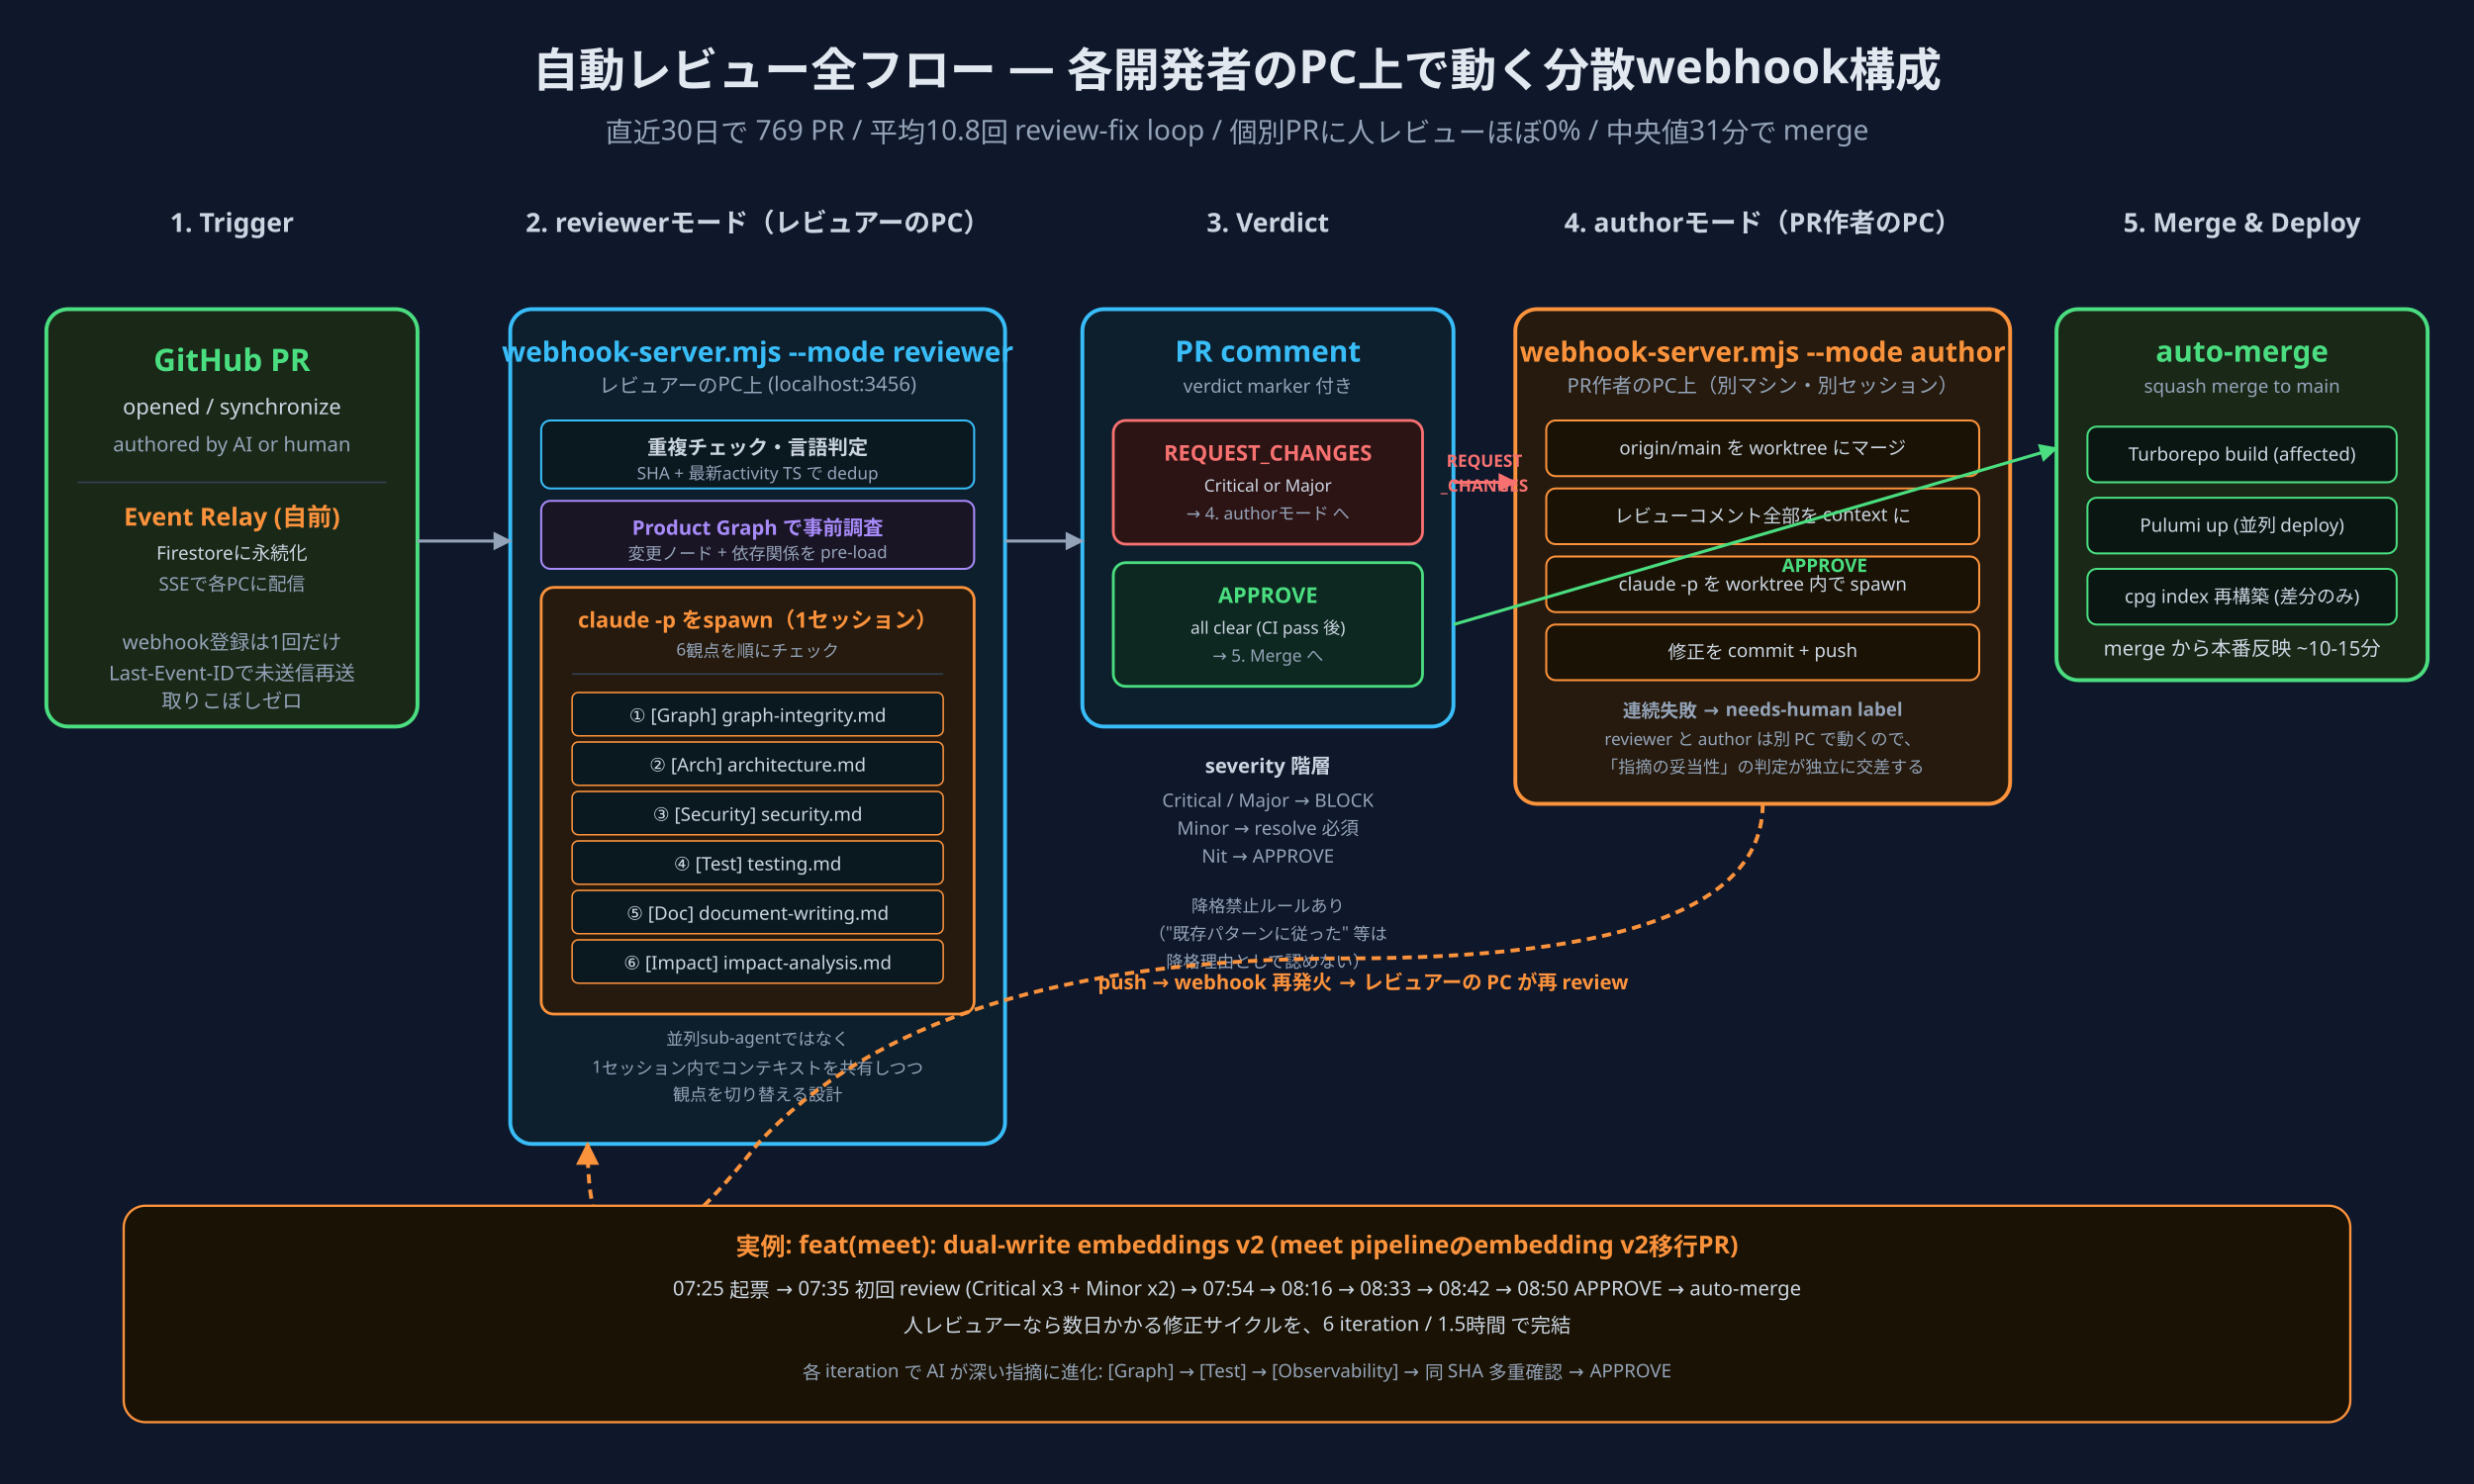
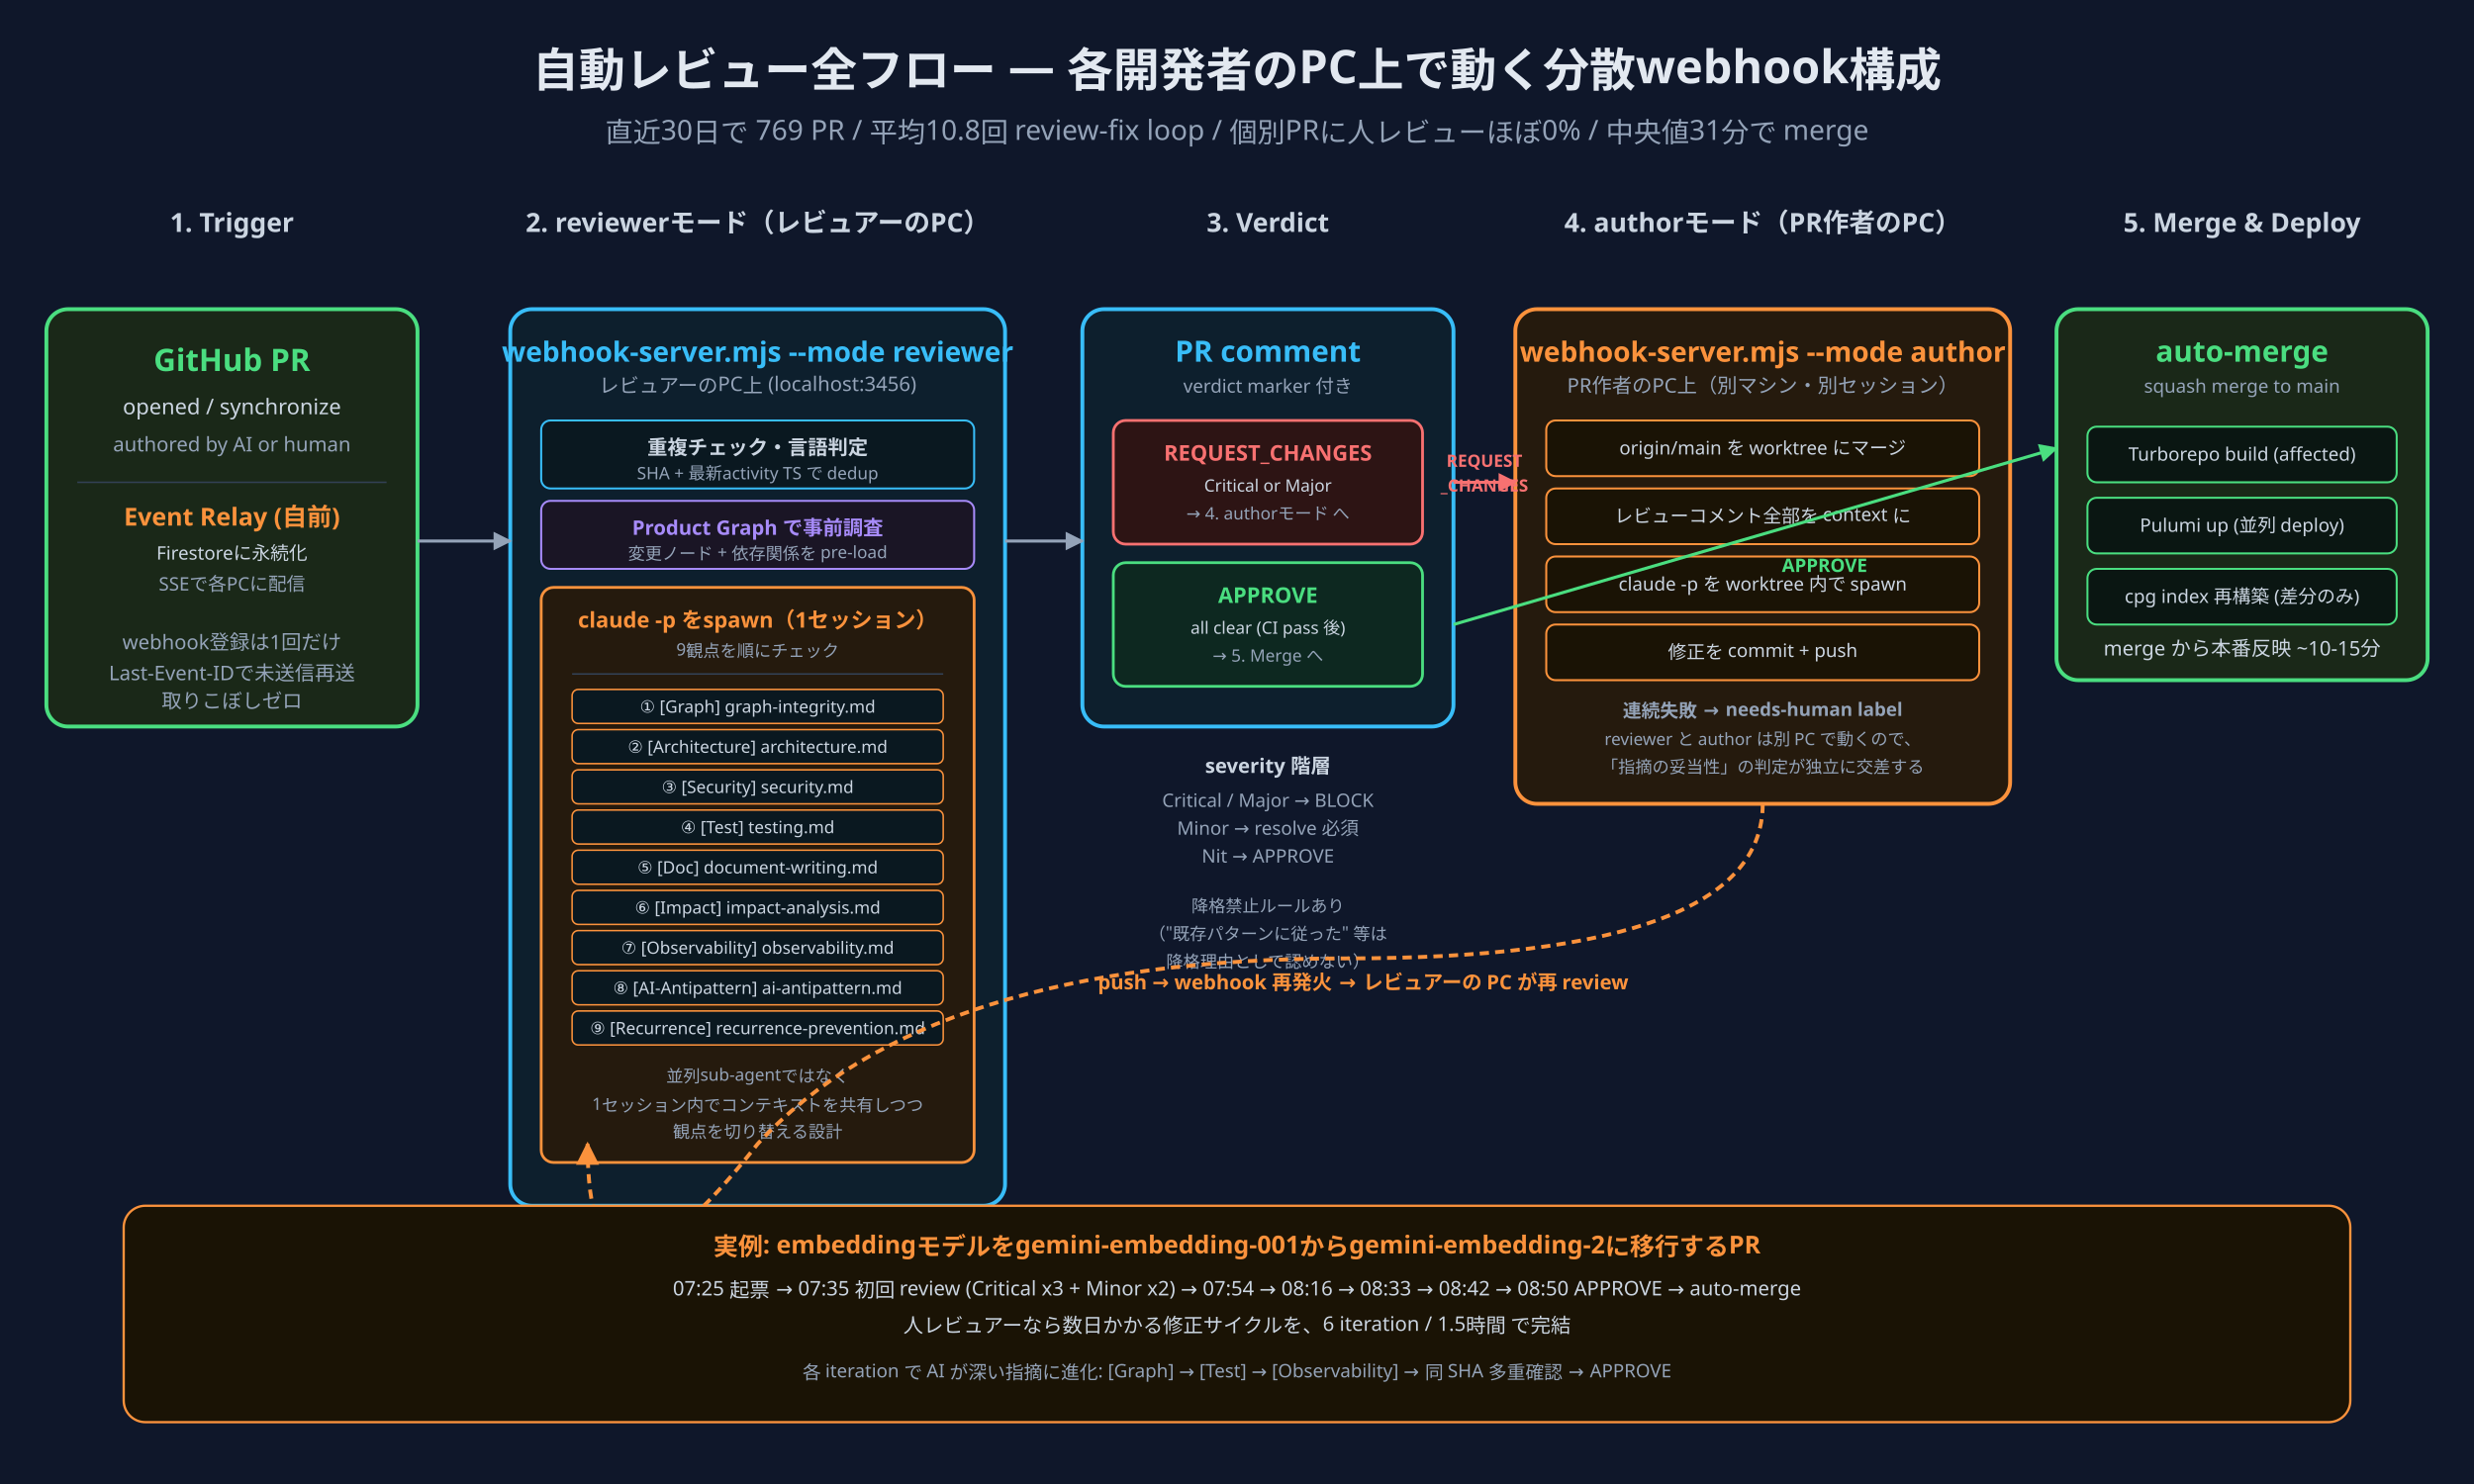
<svg xmlns="http://www.w3.org/2000/svg" width="1600" height="960" viewBox="0 0 1600 960">
  <rect width="1600" height="960" fill="#0f172a" />
  <defs>
    <marker id="a-94a3b8" viewBox="0 0 10 10" refX="9" refY="5" markerWidth="6" markerHeight="6" orient="auto-start-reverse">
      <path d="M 0 0 L 10 5 L 0 10 z" fill="#94a3b8" />
    </marker>
    <marker id="a-4ade80" viewBox="0 0 10 10" refX="9" refY="5" markerWidth="6" markerHeight="6" orient="auto-start-reverse">
      <path d="M 0 0 L 10 5 L 0 10 z" fill="#4ade80" />
    </marker>
    <marker id="a-38bdf8" viewBox="0 0 10 10" refX="9" refY="5" markerWidth="6" markerHeight="6" orient="auto-start-reverse">
      <path d="M 0 0 L 10 5 L 0 10 z" fill="#38bdf8" />
    </marker>
    <marker id="a-fb923c" viewBox="0 0 10 10" refX="9" refY="5" markerWidth="6" markerHeight="6" orient="auto-start-reverse">
      <path d="M 0 0 L 10 5 L 0 10 z" fill="#fb923c" />
    </marker>
    <marker id="a-f87171" viewBox="0 0 10 10" refX="9" refY="5" markerWidth="6" markerHeight="6" orient="auto-start-reverse">
      <path d="M 0 0 L 10 5 L 0 10 z" fill="#f87171" />
    </marker>
  </defs>
  <text x="800" y="56" font-size="30" fill="#e2e8f0" text-anchor="middle" font-weight="bold" font-family="Noto Sans JP, sans-serif">自動レビュー全フロー — 各開発者のPC上で動く分散webhook構成</text>
  <text x="800" y="92" font-size="18" fill="#94a3b8" text-anchor="middle" font-family="Noto Sans JP, sans-serif">直近30日で 769 PR / 平均10.8回 review-fix loop / 個別PRに人レビューほぼ0% / 中央値31分で merge</text>
  <g font-family="Noto Sans JP, sans-serif" font-size="17">
    <text x="150" y="150" fill="#cbd5e1" text-anchor="middle" font-weight="bold">1. Trigger</text>
    <text x="490" y="150" fill="#cbd5e1" text-anchor="middle" font-weight="bold">2. reviewerモード（レビュアーのPC）</text>
    <text x="820" y="150" fill="#cbd5e1" text-anchor="middle" font-weight="bold">3. Verdict</text>
    <text x="1140" y="150" fill="#cbd5e1" text-anchor="middle" font-weight="bold">4. authorモード（PR作者のPC）</text>
    <text x="1450" y="150" fill="#cbd5e1" text-anchor="middle" font-weight="bold">5. Merge &amp; Deploy</text>
  </g>
  <g font-family="Noto Sans JP, sans-serif">
    <rect x="30" y="200" width="240" height="270" rx="14" fill="#1a2818" stroke="#4ade80" stroke-width="2.5" />
    <text x="150" y="240" font-size="20" fill="#4ade80" text-anchor="middle" font-weight="bold">GitHub PR</text>
    <text x="150" y="268" font-size="14" fill="#cbd5e1" text-anchor="middle">opened / synchronize</text>
    <text x="150" y="292" font-size="13" fill="#94a3b8" text-anchor="middle">authored by AI or human</text>
    <line x1="50" y1="312" x2="250" y2="312" stroke="#334155" stroke-width="1" />
    <text x="150" y="340" font-size="16" fill="#fb923c" text-anchor="middle" font-weight="bold">Event Relay (自前)</text>
    <text x="150" y="362" font-size="12" fill="#cbd5e1" text-anchor="middle">Firestoreに永続化</text>
    <text x="150" y="382" font-size="12" fill="#94a3b8" text-anchor="middle">SSEで各PCに配信</text>
    <text x="150" y="420" font-size="13" fill="#94a3b8" text-anchor="middle">webhook登録は1回だけ</text>
    <text x="150" y="440" font-size="13" fill="#94a3b8" text-anchor="middle">Last-Event-IDで未送信再送</text>
    <text x="150" y="458" font-size="13" fill="#94a3b8" text-anchor="middle">取りこぼしゼロ</text>
  </g>
  <g font-family="Noto Sans JP, sans-serif">
-     <rect x="330" y="200" width="320" height="540" rx="14" fill="#0d1f2d" stroke="#38bdf8" stroke-width="2.5" />
+     <rect x="330" y="200" width="320" height="580" rx="14" fill="#0d1f2d" stroke="#38bdf8" stroke-width="2.5" />
    <text x="490" y="234" font-size="18" fill="#38bdf8" text-anchor="middle" font-weight="bold">webhook-server.mjs --mode reviewer</text>
    <text x="490" y="254" font-size="13" fill="#94a3b8" text-anchor="middle">レビュアーのPC上 (localhost:3456)</text>
    <rect x="350" y="272" width="280" height="44" rx="6" fill="#0a1820" stroke="#38bdf8" stroke-width="1.3" />
    <text x="490" y="294" font-size="13" fill="#cbd5e1" text-anchor="middle" font-weight="bold">重複チェック・言語判定</text>
    <text x="490" y="310" font-size="11" fill="#94a3b8" text-anchor="middle">SHA + 最新activity TS で dedup</text>
    <rect x="350" y="324" width="280" height="44" rx="6" fill="#1a1525" stroke="#a78bfa" stroke-width="1.3" />
    <text x="490" y="346" font-size="13" fill="#a78bfa" text-anchor="middle" font-weight="bold">Product Graph で事前調査</text>
    <text x="490" y="362" font-size="11" fill="#94a3b8" text-anchor="middle">変更ノード + 依存関係を pre-load</text>
-     <rect x="350" y="380" width="280" height="276" rx="8" fill="#251a0d" stroke="#fb923c" stroke-width="1.8" />
+     <rect x="350" y="380" width="280" height="372" rx="8" fill="#251a0d" stroke="#fb923c" stroke-width="1.8" />
    <text x="490" y="406" font-size="14" fill="#fb923c" text-anchor="middle" font-weight="bold">claude -p をspawn（1セッション）</text>
-     <text x="490" y="424" font-size="11" fill="#94a3b8" text-anchor="middle">6観点を順にチェック</text>
+     <text x="490" y="424" font-size="11" fill="#94a3b8" text-anchor="middle">9観点を順にチェック</text>
    <line x1="370" y1="436" x2="610" y2="436" stroke="#334155" stroke-width="1" />
-     <rect x="370" y="448" width="240" height="28" rx="4" fill="#0a1820" stroke="#fb923c" stroke-width="1" />
-     <text x="490" y="467" font-size="12" fill="#cbd5e1" text-anchor="middle">① [Graph] graph-integrity.md</text>
-     <rect x="370" y="480" width="240" height="28" rx="4" fill="#0a1820" stroke="#fb923c" stroke-width="1" />
-     <text x="490" y="499" font-size="12" fill="#cbd5e1" text-anchor="middle">② [Arch] architecture.md</text>
-     <rect x="370" y="512" width="240" height="28" rx="4" fill="#0a1820" stroke="#fb923c" stroke-width="1" />
-     <text x="490" y="531" font-size="12" fill="#cbd5e1" text-anchor="middle">③ [Security] security.md</text>
-     <rect x="370" y="544" width="240" height="28" rx="4" fill="#0a1820" stroke="#fb923c" stroke-width="1" />
-     <text x="490" y="563" font-size="12" fill="#cbd5e1" text-anchor="middle">④ [Test] testing.md</text>
-     <rect x="370" y="576" width="240" height="28" rx="4" fill="#0a1820" stroke="#fb923c" stroke-width="1" />
-     <text x="490" y="595" font-size="12" fill="#cbd5e1" text-anchor="middle">⑤ [Doc] document-writing.md</text>
-     <rect x="370" y="608" width="240" height="28" rx="4" fill="#0a1820" stroke="#fb923c" stroke-width="1" />
-     <text x="490" y="627" font-size="12" fill="#cbd5e1" text-anchor="middle">⑥ [Impact] impact-analysis.md</text>
-     <text x="490" y="676" font-size="11" fill="#94a3b8" text-anchor="middle">並列sub-agentではなく</text>
-     <text x="490" y="694" font-size="11" fill="#94a3b8" text-anchor="middle">1セッション内でコンテキストを共有しつつ</text>
-     <text x="490" y="712" font-size="11" fill="#94a3b8" text-anchor="middle">観点を切り替える設計</text>
+     <rect x="370" y="446" width="240" height="22" rx="4" fill="#0a1820" stroke="#fb923c" stroke-width="1" />
+     <text x="490" y="461" font-size="11" fill="#cbd5e1" text-anchor="middle">① [Graph] graph-integrity.md</text>
+     <rect x="370" y="472" width="240" height="22" rx="4" fill="#0a1820" stroke="#fb923c" stroke-width="1" />
+     <text x="490" y="487" font-size="11" fill="#cbd5e1" text-anchor="middle">② [Architecture] architecture.md</text>
+     <rect x="370" y="498" width="240" height="22" rx="4" fill="#0a1820" stroke="#fb923c" stroke-width="1" />
+     <text x="490" y="513" font-size="11" fill="#cbd5e1" text-anchor="middle">③ [Security] security.md</text>
+     <rect x="370" y="524" width="240" height="22" rx="4" fill="#0a1820" stroke="#fb923c" stroke-width="1" />
+     <text x="490" y="539" font-size="11" fill="#cbd5e1" text-anchor="middle">④ [Test] testing.md</text>
+     <rect x="370" y="550" width="240" height="22" rx="4" fill="#0a1820" stroke="#fb923c" stroke-width="1" />
+     <text x="490" y="565" font-size="11" fill="#cbd5e1" text-anchor="middle">⑤ [Doc] document-writing.md</text>
+     <rect x="370" y="576" width="240" height="22" rx="4" fill="#0a1820" stroke="#fb923c" stroke-width="1" />
+     <text x="490" y="591" font-size="11" fill="#cbd5e1" text-anchor="middle">⑥ [Impact] impact-analysis.md</text>
+     <rect x="370" y="602" width="240" height="22" rx="4" fill="#0a1820" stroke="#fb923c" stroke-width="1" />
+     <text x="490" y="617" font-size="11" fill="#cbd5e1" text-anchor="middle">⑦ [Observability] observability.md</text>
+     <rect x="370" y="628" width="240" height="22" rx="4" fill="#0a1820" stroke="#fb923c" stroke-width="1" />
+     <text x="490" y="643" font-size="11" fill="#cbd5e1" text-anchor="middle">⑧ [AI-Antipattern] ai-antipattern.md</text>
+     <rect x="370" y="654" width="240" height="22" rx="4" fill="#0a1820" stroke="#fb923c" stroke-width="1" />
+     <text x="490" y="669" font-size="11" fill="#cbd5e1" text-anchor="middle">⑨ [Recurrence] recurrence-prevention.md</text>
+     <text x="490" y="700" font-size="11" fill="#94a3b8" text-anchor="middle">並列sub-agentではなく</text>
+     <text x="490" y="718" font-size="11" fill="#94a3b8" text-anchor="middle">1セッション内でコンテキストを共有しつつ</text>
+     <text x="490" y="736" font-size="11" fill="#94a3b8" text-anchor="middle">観点を切り替える設計</text>
  </g>
  <g font-family="Noto Sans JP, sans-serif">
    <rect x="700" y="200" width="240" height="270" rx="14" fill="#0d1f2d" stroke="#38bdf8" stroke-width="2.5" />
    <text x="820" y="234" font-size="19" fill="#38bdf8" text-anchor="middle" font-weight="bold">PR comment</text>
    <text x="820" y="254" font-size="12" fill="#94a3b8" text-anchor="middle">verdict marker 付き</text>
    <rect x="720" y="272" width="200" height="80" rx="8" fill="#2d1414" stroke="#f87171" stroke-width="1.8" />
    <text x="820" y="298" font-size="14" fill="#f87171" text-anchor="middle" font-weight="bold">REQUEST_CHANGES</text>
    <text x="820" y="318" font-size="11" fill="#cbd5e1" text-anchor="middle">Critical or Major</text>
    <text x="820" y="336" font-size="11" fill="#94a3b8" text-anchor="middle">→ 4. authorモード へ</text>
    <rect x="720" y="364" width="200" height="80" rx="8" fill="#0d2820" stroke="#4ade80" stroke-width="1.8" />
    <text x="820" y="390" font-size="14" fill="#4ade80" text-anchor="middle" font-weight="bold">APPROVE</text>
    <text x="820" y="410" font-size="11" fill="#cbd5e1" text-anchor="middle">all clear (CI pass 後)</text>
    <text x="820" y="428" font-size="11" fill="#94a3b8" text-anchor="middle">→ 5. Merge へ</text>
  </g>
  <g font-family="Noto Sans JP, sans-serif">
    <text x="820" y="500" font-size="13" fill="#cbd5e1" text-anchor="middle" font-weight="bold">severity 階層</text>
    <text x="820" y="522" font-size="12" fill="#94a3b8" text-anchor="middle">Critical / Major → BLOCK</text>
    <text x="820" y="540" font-size="12" fill="#94a3b8" text-anchor="middle">Minor → resolve 必須</text>
    <text x="820" y="558" font-size="12" fill="#94a3b8" text-anchor="middle">Nit → APPROVE</text>
    <text x="820" y="590" font-size="11" fill="#94a3b8" text-anchor="middle">降格禁止ルールあり</text>
    <text x="820" y="608" font-size="11" fill="#94a3b8" text-anchor="middle">（"既存パターンに従った" 等は</text>
    <text x="820" y="626" font-size="11" fill="#94a3b8" text-anchor="middle"> 降格理由として認めない）</text>
  </g>
  <g font-family="Noto Sans JP, sans-serif">
    <rect x="980" y="200" width="320" height="320" rx="14" fill="#251a0d" stroke="#fb923c" stroke-width="2.5" />
    <text x="1140" y="234" font-size="18" fill="#fb923c" text-anchor="middle" font-weight="bold">webhook-server.mjs --mode author</text>
    <text x="1140" y="254" font-size="13" fill="#94a3b8" text-anchor="middle">PR作者のPC上（別マシン・別セッション）</text>
    <rect x="1000" y="272" width="280" height="36" rx="6" fill="#1a1305" stroke="#fb923c" stroke-width="1.3" />
    <text x="1140" y="294" font-size="12" fill="#cbd5e1" text-anchor="middle">origin/main を worktree にマージ</text>
    <rect x="1000" y="316" width="280" height="36" rx="6" fill="#1a1305" stroke="#fb923c" stroke-width="1.3" />
    <text x="1140" y="338" font-size="12" fill="#cbd5e1" text-anchor="middle">レビューコメント全部を context に</text>
    <rect x="1000" y="360" width="280" height="36" rx="6" fill="#1a1305" stroke="#fb923c" stroke-width="1.3" />
    <text x="1140" y="382" font-size="12" fill="#cbd5e1" text-anchor="middle">claude -p を worktree 内で spawn</text>
    <rect x="1000" y="404" width="280" height="36" rx="6" fill="#1a1305" stroke="#fb923c" stroke-width="1.3" />
    <text x="1140" y="426" font-size="12" fill="#cbd5e1" text-anchor="middle">修正を commit + push</text>
    <text x="1140" y="464" font-size="12" fill="#94a3b8" text-anchor="middle" font-weight="bold">連続失敗 → needs-human label</text>
    <text x="1140" y="482" font-size="11" fill="#94a3b8" text-anchor="middle">reviewer と author は別 PC で動くので、</text>
    <text x="1140" y="500" font-size="11" fill="#94a3b8" text-anchor="middle">「指摘の妥当性」の判定が独立に交差する</text>
  </g>
  <path d="M 1140 520 Q 1140 620 870 620 Q 600 620 490 740 Q 380 880 380 740" stroke="#fb923c" stroke-width="2.5" fill="none" stroke-dasharray="6 4" marker-end="url(#a-fb923c)" />
  <text x="710" y="640" font-size="13" fill="#fb923c" font-family="Noto Sans JP, sans-serif" font-weight="bold">push → webhook 再発火 → レビュアーの PC が再 review</text>
  <g font-family="Noto Sans JP, sans-serif">
    <rect x="1330" y="200" width="240" height="240" rx="14" fill="#1a2818" stroke="#4ade80" stroke-width="2.5" />
    <text x="1450" y="234" font-size="19" fill="#4ade80" text-anchor="middle" font-weight="bold">auto-merge</text>
    <text x="1450" y="254" font-size="12" fill="#94a3b8" text-anchor="middle">squash merge to main</text>
    <rect x="1350" y="276" width="200" height="36" rx="6" fill="#0a1612" stroke="#4ade80" stroke-width="1.3" />
    <text x="1450" y="298" font-size="12" fill="#cbd5e1" text-anchor="middle">Turborepo build (affected)</text>
    <rect x="1350" y="322" width="200" height="36" rx="6" fill="#0a1612" stroke="#4ade80" stroke-width="1.3" />
    <text x="1450" y="344" font-size="12" fill="#cbd5e1" text-anchor="middle">Pulumi up (並列 deploy)</text>
    <rect x="1350" y="368" width="200" height="36" rx="6" fill="#0a1612" stroke="#4ade80" stroke-width="1.3" />
    <text x="1450" y="390" font-size="12" fill="#cbd5e1" text-anchor="middle">cpg index 再構築 (差分のみ)</text>
    <text x="1450" y="424" font-size="13" fill="#cbd5e1" text-anchor="middle">merge から本番反映 ~10-15分</text>
  </g>
  <line x1="270" y1="350" x2="330" y2="350" stroke="#94a3b8" stroke-width="2" marker-end="url(#a-94a3b8)" />
  <line x1="650" y1="350" x2="700" y2="350" stroke="#94a3b8" stroke-width="2" marker-end="url(#a-94a3b8)" />
  <line x1="940" y1="312" x2="980" y2="312" stroke="#f87171" stroke-width="2" marker-end="url(#a-f87171)" />
  <text x="960" y="302" font-size="11" fill="#f87171" text-anchor="middle" font-family="Noto Sans JP, sans-serif" font-weight="bold">REQUEST</text>
  <text x="960" y="318" font-size="11" fill="#f87171" text-anchor="middle" font-family="Noto Sans JP, sans-serif" font-weight="bold">_CHANGES</text>
  <line x1="940" y1="404" x2="1330" y2="290" stroke="#4ade80" stroke-width="2" marker-end="url(#a-4ade80)" />
  <text x="1180" y="370" font-size="12" fill="#4ade80" text-anchor="middle" font-family="Noto Sans JP, sans-serif" font-weight="bold">APPROVE</text>
  <g font-family="Noto Sans JP, sans-serif">
    <rect x="80" y="780" width="1440" height="140" rx="14" fill="#1a1305" stroke="#fb923c" stroke-width="1.5" />
-     <text x="800" y="812" font-size="16" fill="#fb923c" text-anchor="middle" font-weight="bold">実例: feat(meet): dual-write embeddings v2 (meet pipelineのembedding v2移行PR)</text>
+     <text x="800" y="812" font-size="16" fill="#fb923c" text-anchor="middle" font-weight="bold">実例: embeddingモデルをgemini-embedding-001からgemini-embedding-2に移行するPR</text>
    <text x="800" y="838" font-size="13" fill="#cbd5e1" text-anchor="middle">07:25 起票 → 07:35 初回 review (Critical x3 + Minor x2) → 07:54 → 08:16 → 08:33 → 08:42 → 08:50 APPROVE → auto-merge</text>
    <text x="800" y="862" font-size="13" fill="#cbd5e1" text-anchor="middle">人レビュアーなら数日かかる修正サイクルを、6 iteration / 1.5時間 で完結</text>
    <text x="800" y="892" font-size="12" fill="#94a3b8" text-anchor="middle">各 iteration で AI が深い指摘に進化: [Graph] → [Test] → [Observability] → 同 SHA 多重確認 → APPROVE</text>
  </g>
</svg>
